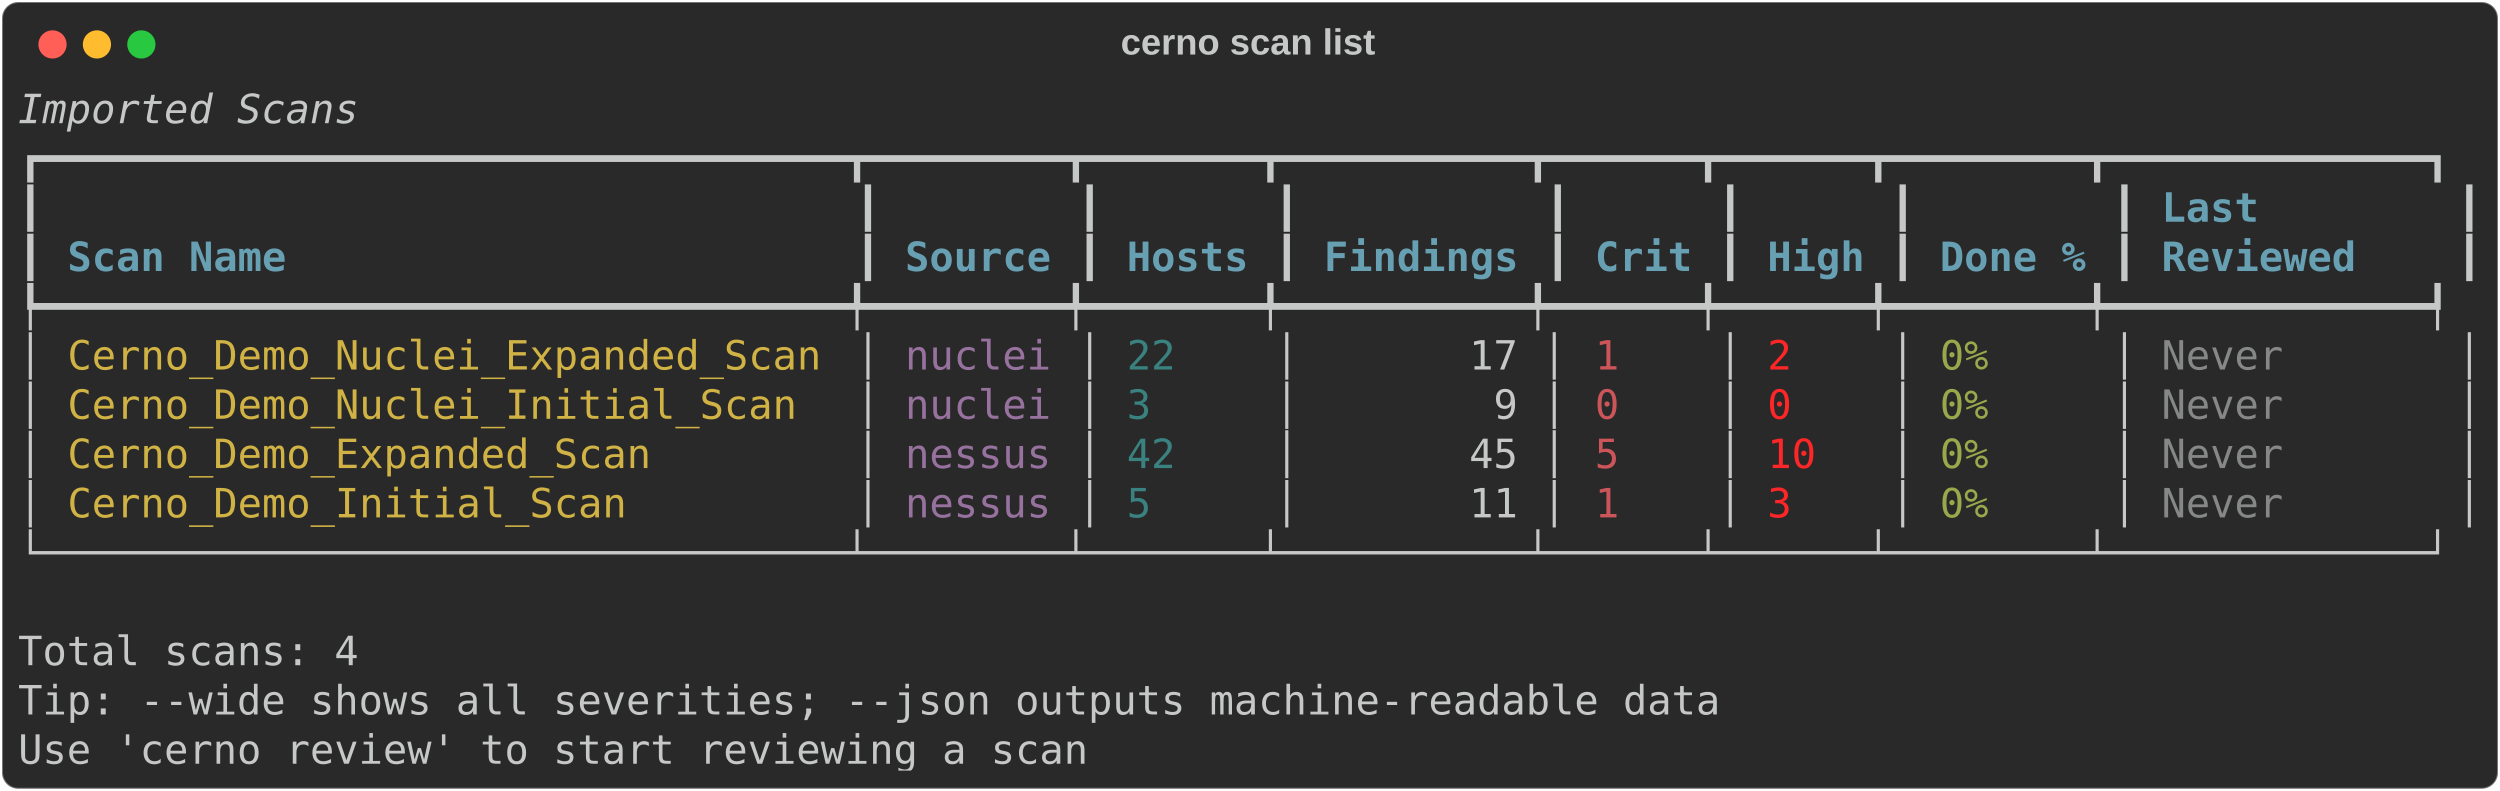
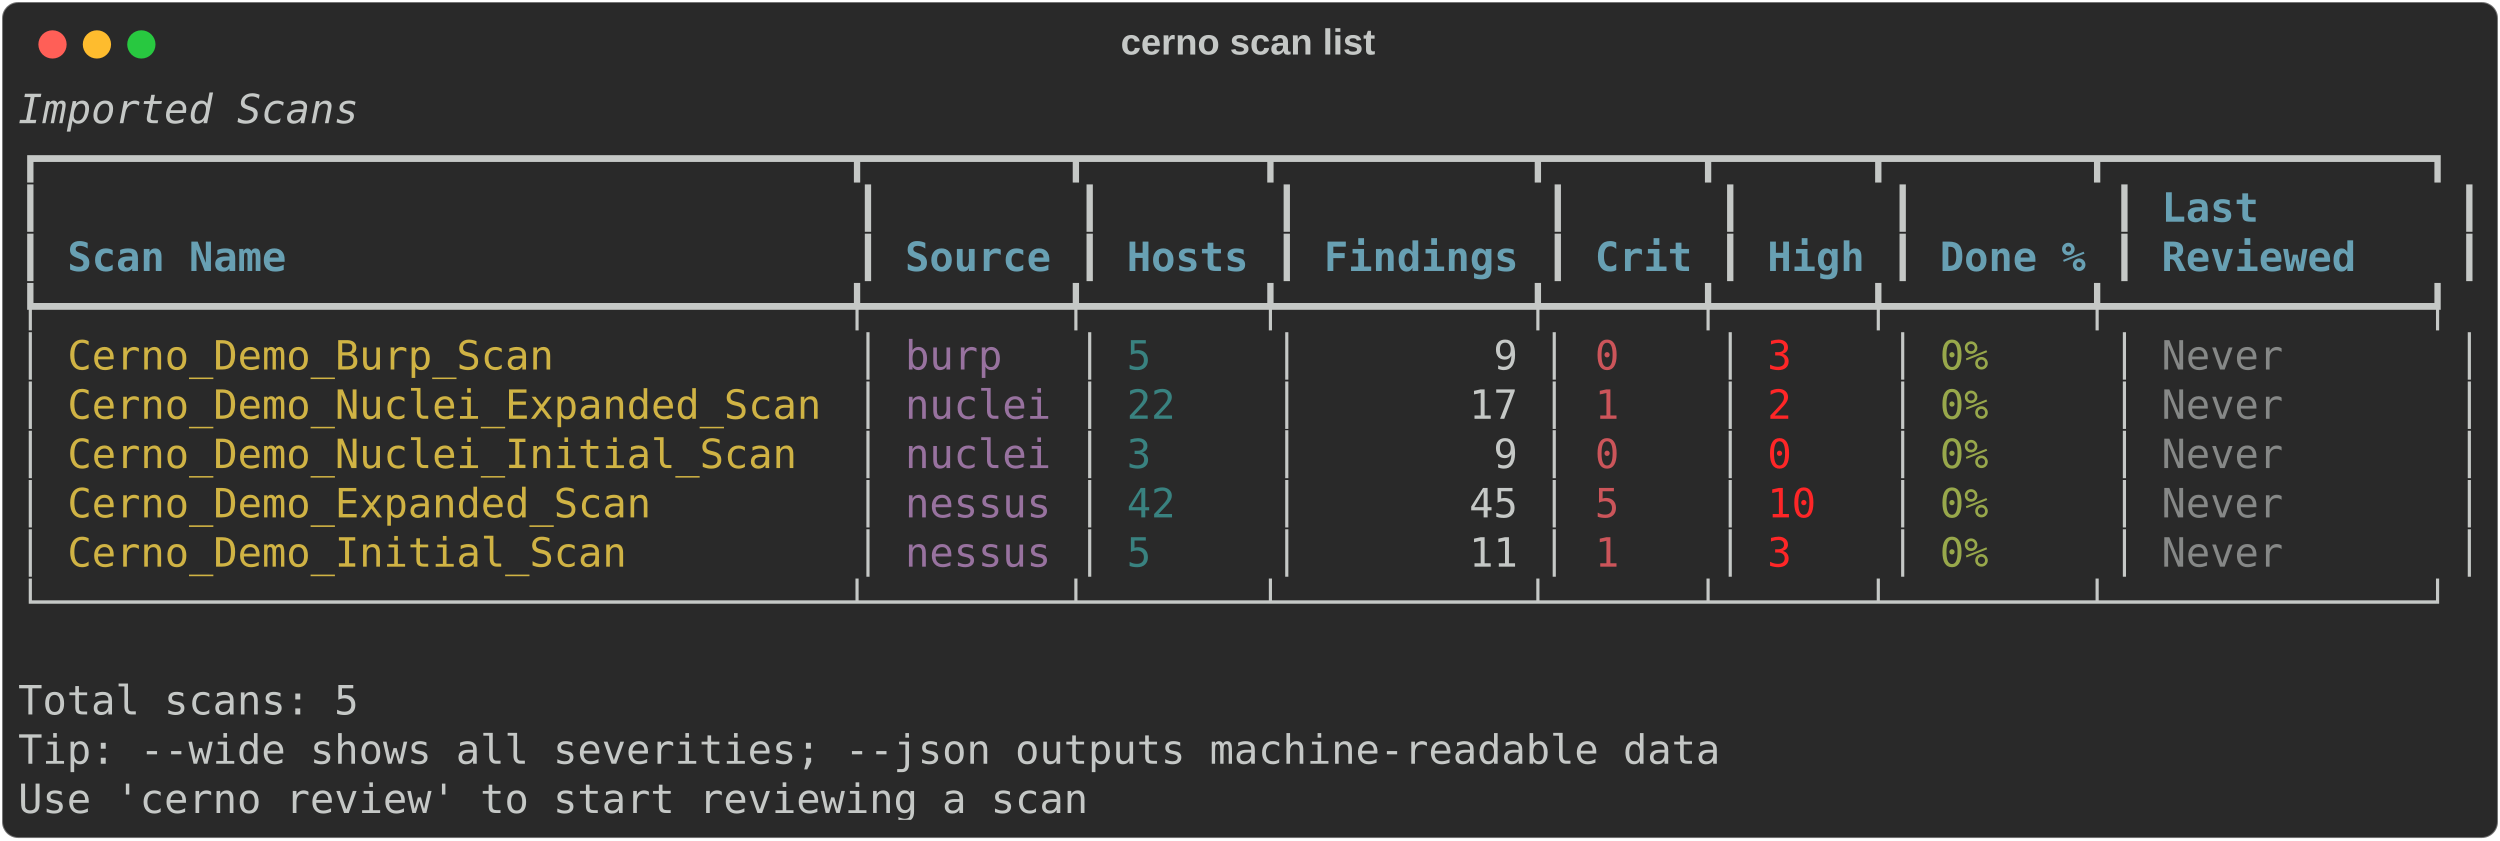
- <svg xmlns="http://www.w3.org/2000/svg" class="rich-terminal" viewBox="0 0 1238 391.6">
+ <svg xmlns="http://www.w3.org/2000/svg" class="rich-terminal" viewBox="0 0 1238 416.0">
  <style>

    @font-face {
        font-family: "Fira Code";
        src: local("FiraCode-Regular"),
                url("https://cdnjs.cloudflare.com/ajax/libs/firacode/6.2.0/woff2/FiraCode-Regular.woff2") format("woff2"),
                url("https://cdnjs.cloudflare.com/ajax/libs/firacode/6.2.0/woff/FiraCode-Regular.woff") format("woff");
        font-style: normal;
        font-weight: 400;
    }
    @font-face {
        font-family: "Fira Code";
        src: local("FiraCode-Bold"),
                url("https://cdnjs.cloudflare.com/ajax/libs/firacode/6.2.0/woff2/FiraCode-Bold.woff2") format("woff2"),
                url("https://cdnjs.cloudflare.com/ajax/libs/firacode/6.2.0/woff/FiraCode-Bold.woff") format("woff");
        font-style: bold;
        font-weight: 700;
    }

-     .terminal-1227473521-matrix {
+     .terminal-71884741-matrix {
        font-family: Fira Code, monospace;
        font-size: 20px;
        line-height: 24.4px;
        font-variant-east-asian: full-width;
    }

-     .terminal-1227473521-title {
+     .terminal-71884741-title {
        font-size: 18px;
        font-weight: bold;
        font-family: arial;
    }

-     .terminal-1227473521-r1 { fill: #c5c8c6;font-style: italic; }
- .terminal-1227473521-r2 { fill: #c5c8c6 }
- .terminal-1227473521-r3 { fill: #68a0b3;font-weight: bold }
- .terminal-1227473521-r4 { fill: #d0b344 }
- .terminal-1227473521-r5 { fill: #98729f }
- .terminal-1227473521-r6 { fill: #398280 }
- .terminal-1227473521-r7 { fill: #cc555a }
- .terminal-1227473521-r8 { fill: #ff2627 }
- .terminal-1227473521-r9 { fill: #98a84b }
- .terminal-1227473521-r10 { fill: #868887 }
+     .terminal-71884741-r1 { fill: #c5c8c6;font-style: italic; }
+ .terminal-71884741-r2 { fill: #c5c8c6 }
+ .terminal-71884741-r3 { fill: #68a0b3;font-weight: bold }
+ .terminal-71884741-r4 { fill: #d0b344 }
+ .terminal-71884741-r5 { fill: #98729f }
+ .terminal-71884741-r6 { fill: #398280 }
+ .terminal-71884741-r7 { fill: #cc555a }
+ .terminal-71884741-r8 { fill: #ff2627 }
+ .terminal-71884741-r9 { fill: #98a84b }
+ .terminal-71884741-r10 { fill: #868887 }
    </style>
  <defs>
-     <clipPath id="terminal-1227473521-clip-terminal">
-       <rect x="0" y="0" width="1219.0" height="340.6" />
-     </clipPath>
-     <clipPath id="terminal-1227473521-line-0">
+     <clipPath id="terminal-71884741-clip-terminal">
+       <rect x="0" y="0" width="1219.0" height="365.0" />
+     </clipPath>
+     <clipPath id="terminal-71884741-line-0">
      <rect x="0" y="1.5" width="1220" height="24.65" />
    </clipPath>
-     <clipPath id="terminal-1227473521-line-1">
+     <clipPath id="terminal-71884741-line-1">
      <rect x="0" y="25.9" width="1220" height="24.65" />
    </clipPath>
-     <clipPath id="terminal-1227473521-line-2">
+     <clipPath id="terminal-71884741-line-2">
      <rect x="0" y="50.3" width="1220" height="24.65" />
    </clipPath>
-     <clipPath id="terminal-1227473521-line-3">
+     <clipPath id="terminal-71884741-line-3">
      <rect x="0" y="74.7" width="1220" height="24.65" />
    </clipPath>
-     <clipPath id="terminal-1227473521-line-4">
+     <clipPath id="terminal-71884741-line-4">
      <rect x="0" y="99.1" width="1220" height="24.65" />
    </clipPath>
-     <clipPath id="terminal-1227473521-line-5">
+     <clipPath id="terminal-71884741-line-5">
      <rect x="0" y="123.5" width="1220" height="24.65" />
    </clipPath>
-     <clipPath id="terminal-1227473521-line-6">
+     <clipPath id="terminal-71884741-line-6">
      <rect x="0" y="147.9" width="1220" height="24.65" />
    </clipPath>
-     <clipPath id="terminal-1227473521-line-7">
+     <clipPath id="terminal-71884741-line-7">
      <rect x="0" y="172.3" width="1220" height="24.65" />
    </clipPath>
-     <clipPath id="terminal-1227473521-line-8">
+     <clipPath id="terminal-71884741-line-8">
      <rect x="0" y="196.7" width="1220" height="24.65" />
    </clipPath>
-     <clipPath id="terminal-1227473521-line-9">
+     <clipPath id="terminal-71884741-line-9">
      <rect x="0" y="221.1" width="1220" height="24.65" />
    </clipPath>
-     <clipPath id="terminal-1227473521-line-10">
+     <clipPath id="terminal-71884741-line-10">
      <rect x="0" y="245.5" width="1220" height="24.65" />
    </clipPath>
-     <clipPath id="terminal-1227473521-line-11">
+     <clipPath id="terminal-71884741-line-11">
      <rect x="0" y="269.9" width="1220" height="24.65" />
    </clipPath>
-     <clipPath id="terminal-1227473521-line-12">
+     <clipPath id="terminal-71884741-line-12">
      <rect x="0" y="294.3" width="1220" height="24.65" />
    </clipPath>
+     <clipPath id="terminal-71884741-line-13">
+       <rect x="0" y="318.7" width="1220" height="24.65" />
+     </clipPath>
  </defs>
-   <rect fill="#292929" stroke="rgba(255,255,255,0.35)" stroke-width="1" x="1" y="1" width="1236" height="389.6" rx="8" />
-   <text class="terminal-1227473521-title" fill="#c5c8c6" text-anchor="middle" x="618" y="27">cerno scan list</text>
+   <rect fill="#292929" stroke="rgba(255,255,255,0.35)" stroke-width="1" x="1" y="1" width="1236" height="414" rx="8" />
+   <text class="terminal-71884741-title" fill="#c5c8c6" text-anchor="middle" x="618" y="27">cerno scan list</text>
  <g transform="translate(26,22)">
    <circle cx="0" cy="0" r="7" fill="#ff5f57" />
    <circle cx="22" cy="0" r="7" fill="#febc2e" />
    <circle cx="44" cy="0" r="7" fill="#28c840" />
  </g>
-   <g transform="translate(9, 41)" clip-path="url(#terminal-1227473521-clip-terminal)">
-     <g class="terminal-1227473521-matrix">
-       <text class="terminal-1227473521-r1" x="0" y="20" textLength="1220" clip-path="url(#terminal-1227473521-line-0)">                                           Imported Scans                                           </text>
-       <text class="terminal-1227473521-r2" x="1220" y="20" textLength="12.2" clip-path="url(#terminal-1227473521-line-0)">
- </text>
-       <text class="terminal-1227473521-r2" x="0" y="44.4" textLength="1220" clip-path="url(#terminal-1227473521-line-1)">┏━━━━━━━━━━━━━━━━━━━━━━━━━━━━━━━━━┳━━━━━━━━┳━━━━━━━┳━━━━━━━━━━┳━━━━━━┳━━━━━━┳━━━━━━━━┳━━━━━━━━━━━━━┓</text>
-       <text class="terminal-1227473521-r2" x="1220" y="44.4" textLength="12.2" clip-path="url(#terminal-1227473521-line-1)">
- </text>
-       <text class="terminal-1227473521-r2" x="0" y="68.8" textLength="12.2" clip-path="url(#terminal-1227473521-line-2)">┃</text>
-       <text class="terminal-1227473521-r2" x="414.8" y="68.8" textLength="12.2" clip-path="url(#terminal-1227473521-line-2)">┃</text>
-       <text class="terminal-1227473521-r2" x="524.6" y="68.8" textLength="12.2" clip-path="url(#terminal-1227473521-line-2)">┃</text>
-       <text class="terminal-1227473521-r2" x="622.2" y="68.8" textLength="12.2" clip-path="url(#terminal-1227473521-line-2)">┃</text>
-       <text class="terminal-1227473521-r2" x="756.4" y="68.8" textLength="12.2" clip-path="url(#terminal-1227473521-line-2)">┃</text>
-       <text class="terminal-1227473521-r2" x="841.8" y="68.8" textLength="12.2" clip-path="url(#terminal-1227473521-line-2)">┃</text>
-       <text class="terminal-1227473521-r2" x="927.2" y="68.8" textLength="12.2" clip-path="url(#terminal-1227473521-line-2)">┃</text>
-       <text class="terminal-1227473521-r2" x="1037" y="68.8" textLength="12.2" clip-path="url(#terminal-1227473521-line-2)">┃</text>
-       <text class="terminal-1227473521-r3" x="1061.4" y="68.8" textLength="134.2" clip-path="url(#terminal-1227473521-line-2)">Last       </text>
-       <text class="terminal-1227473521-r2" x="1207.8" y="68.8" textLength="12.2" clip-path="url(#terminal-1227473521-line-2)">┃</text>
-       <text class="terminal-1227473521-r2" x="1220" y="68.8" textLength="12.2" clip-path="url(#terminal-1227473521-line-2)">
- </text>
-       <text class="terminal-1227473521-r2" x="0" y="93.2" textLength="12.2" clip-path="url(#terminal-1227473521-line-3)">┃</text>
-       <text class="terminal-1227473521-r3" x="24.4" y="93.2" textLength="378.2" clip-path="url(#terminal-1227473521-line-3)">Scan Name                      </text>
-       <text class="terminal-1227473521-r2" x="414.8" y="93.2" textLength="12.2" clip-path="url(#terminal-1227473521-line-3)">┃</text>
-       <text class="terminal-1227473521-r3" x="439.2" y="93.2" textLength="73.2" clip-path="url(#terminal-1227473521-line-3)">Source</text>
-       <text class="terminal-1227473521-r2" x="524.6" y="93.2" textLength="12.2" clip-path="url(#terminal-1227473521-line-3)">┃</text>
-       <text class="terminal-1227473521-r3" x="549" y="93.2" textLength="61" clip-path="url(#terminal-1227473521-line-3)">Hosts</text>
-       <text class="terminal-1227473521-r2" x="622.2" y="93.2" textLength="12.2" clip-path="url(#terminal-1227473521-line-3)">┃</text>
-       <text class="terminal-1227473521-r3" x="646.6" y="93.2" textLength="97.6" clip-path="url(#terminal-1227473521-line-3)">Findings</text>
-       <text class="terminal-1227473521-r2" x="756.4" y="93.2" textLength="12.2" clip-path="url(#terminal-1227473521-line-3)">┃</text>
-       <text class="terminal-1227473521-r3" x="780.8" y="93.2" textLength="48.8" clip-path="url(#terminal-1227473521-line-3)">Crit</text>
-       <text class="terminal-1227473521-r2" x="841.8" y="93.2" textLength="12.2" clip-path="url(#terminal-1227473521-line-3)">┃</text>
-       <text class="terminal-1227473521-r3" x="866.2" y="93.2" textLength="48.8" clip-path="url(#terminal-1227473521-line-3)">High</text>
-       <text class="terminal-1227473521-r2" x="927.2" y="93.2" textLength="12.2" clip-path="url(#terminal-1227473521-line-3)">┃</text>
-       <text class="terminal-1227473521-r3" x="951.6" y="93.2" textLength="73.2" clip-path="url(#terminal-1227473521-line-3)">Done %</text>
-       <text class="terminal-1227473521-r2" x="1037" y="93.2" textLength="12.2" clip-path="url(#terminal-1227473521-line-3)">┃</text>
-       <text class="terminal-1227473521-r3" x="1061.4" y="93.2" textLength="134.2" clip-path="url(#terminal-1227473521-line-3)">Reviewed   </text>
-       <text class="terminal-1227473521-r2" x="1207.8" y="93.2" textLength="12.2" clip-path="url(#terminal-1227473521-line-3)">┃</text>
-       <text class="terminal-1227473521-r2" x="1220" y="93.2" textLength="12.2" clip-path="url(#terminal-1227473521-line-3)">
- </text>
-       <text class="terminal-1227473521-r2" x="0" y="117.6" textLength="1220" clip-path="url(#terminal-1227473521-line-4)">┡━━━━━━━━━━━━━━━━━━━━━━━━━━━━━━━━━╇━━━━━━━━╇━━━━━━━╇━━━━━━━━━━╇━━━━━━╇━━━━━━╇━━━━━━━━╇━━━━━━━━━━━━━┩</text>
-       <text class="terminal-1227473521-r2" x="1220" y="117.6" textLength="12.2" clip-path="url(#terminal-1227473521-line-4)">
- </text>
-       <text class="terminal-1227473521-r2" x="0" y="142" textLength="12.2" clip-path="url(#terminal-1227473521-line-5)">│</text>
-       <text class="terminal-1227473521-r4" x="24.4" y="142" textLength="378.2" clip-path="url(#terminal-1227473521-line-5)">Cerno_Demo_Nuclei_Expanded_Scan</text>
-       <text class="terminal-1227473521-r2" x="414.8" y="142" textLength="12.2" clip-path="url(#terminal-1227473521-line-5)">│</text>
-       <text class="terminal-1227473521-r5" x="439.2" y="142" textLength="73.2" clip-path="url(#terminal-1227473521-line-5)">nuclei</text>
-       <text class="terminal-1227473521-r2" x="524.6" y="142" textLength="12.2" clip-path="url(#terminal-1227473521-line-5)">│</text>
-       <text class="terminal-1227473521-r6" x="549" y="142" textLength="61" clip-path="url(#terminal-1227473521-line-5)">   22</text>
-       <text class="terminal-1227473521-r2" x="622.2" y="142" textLength="146.4" clip-path="url(#terminal-1227473521-line-5)">│       17 │</text>
-       <text class="terminal-1227473521-r7" x="780.8" y="142" textLength="48.8" clip-path="url(#terminal-1227473521-line-5)">   1</text>
-       <text class="terminal-1227473521-r2" x="841.8" y="142" textLength="12.2" clip-path="url(#terminal-1227473521-line-5)">│</text>
-       <text class="terminal-1227473521-r8" x="866.2" y="142" textLength="48.8" clip-path="url(#terminal-1227473521-line-5)">   2</text>
-       <text class="terminal-1227473521-r2" x="927.2" y="142" textLength="12.2" clip-path="url(#terminal-1227473521-line-5)">│</text>
-       <text class="terminal-1227473521-r9" x="951.6" y="142" textLength="73.2" clip-path="url(#terminal-1227473521-line-5)">    0%</text>
-       <text class="terminal-1227473521-r2" x="1037" y="142" textLength="12.2" clip-path="url(#terminal-1227473521-line-5)">│</text>
-       <text class="terminal-1227473521-r10" x="1061.4" y="142" textLength="134.2" clip-path="url(#terminal-1227473521-line-5)">Never      </text>
-       <text class="terminal-1227473521-r2" x="1207.8" y="142" textLength="12.2" clip-path="url(#terminal-1227473521-line-5)">│</text>
-       <text class="terminal-1227473521-r2" x="1220" y="142" textLength="12.2" clip-path="url(#terminal-1227473521-line-5)">
- </text>
-       <text class="terminal-1227473521-r2" x="0" y="166.4" textLength="12.2" clip-path="url(#terminal-1227473521-line-6)">│</text>
-       <text class="terminal-1227473521-r4" x="24.4" y="166.4" textLength="378.2" clip-path="url(#terminal-1227473521-line-6)">Cerno_Demo_Nuclei_Initial_Scan </text>
-       <text class="terminal-1227473521-r2" x="414.8" y="166.4" textLength="12.2" clip-path="url(#terminal-1227473521-line-6)">│</text>
-       <text class="terminal-1227473521-r5" x="439.2" y="166.4" textLength="73.2" clip-path="url(#terminal-1227473521-line-6)">nuclei</text>
-       <text class="terminal-1227473521-r2" x="524.6" y="166.4" textLength="12.2" clip-path="url(#terminal-1227473521-line-6)">│</text>
-       <text class="terminal-1227473521-r6" x="549" y="166.4" textLength="61" clip-path="url(#terminal-1227473521-line-6)">    3</text>
-       <text class="terminal-1227473521-r2" x="622.2" y="166.4" textLength="146.4" clip-path="url(#terminal-1227473521-line-6)">│        9 │</text>
-       <text class="terminal-1227473521-r7" x="780.8" y="166.4" textLength="48.8" clip-path="url(#terminal-1227473521-line-6)">   0</text>
-       <text class="terminal-1227473521-r2" x="841.8" y="166.4" textLength="12.2" clip-path="url(#terminal-1227473521-line-6)">│</text>
-       <text class="terminal-1227473521-r8" x="866.2" y="166.4" textLength="48.8" clip-path="url(#terminal-1227473521-line-6)">   0</text>
-       <text class="terminal-1227473521-r2" x="927.2" y="166.4" textLength="12.2" clip-path="url(#terminal-1227473521-line-6)">│</text>
-       <text class="terminal-1227473521-r9" x="951.6" y="166.4" textLength="73.2" clip-path="url(#terminal-1227473521-line-6)">    0%</text>
-       <text class="terminal-1227473521-r2" x="1037" y="166.4" textLength="12.2" clip-path="url(#terminal-1227473521-line-6)">│</text>
-       <text class="terminal-1227473521-r10" x="1061.4" y="166.4" textLength="134.2" clip-path="url(#terminal-1227473521-line-6)">Never      </text>
-       <text class="terminal-1227473521-r2" x="1207.8" y="166.4" textLength="12.2" clip-path="url(#terminal-1227473521-line-6)">│</text>
-       <text class="terminal-1227473521-r2" x="1220" y="166.4" textLength="12.2" clip-path="url(#terminal-1227473521-line-6)">
- </text>
-       <text class="terminal-1227473521-r2" x="0" y="190.8" textLength="12.2" clip-path="url(#terminal-1227473521-line-7)">│</text>
-       <text class="terminal-1227473521-r4" x="24.4" y="190.8" textLength="378.2" clip-path="url(#terminal-1227473521-line-7)">Cerno_Demo_Expanded_Scan       </text>
-       <text class="terminal-1227473521-r2" x="414.8" y="190.8" textLength="12.2" clip-path="url(#terminal-1227473521-line-7)">│</text>
-       <text class="terminal-1227473521-r5" x="439.2" y="190.8" textLength="73.2" clip-path="url(#terminal-1227473521-line-7)">nessus</text>
-       <text class="terminal-1227473521-r2" x="524.6" y="190.8" textLength="12.2" clip-path="url(#terminal-1227473521-line-7)">│</text>
-       <text class="terminal-1227473521-r6" x="549" y="190.8" textLength="61" clip-path="url(#terminal-1227473521-line-7)">   42</text>
-       <text class="terminal-1227473521-r2" x="622.2" y="190.8" textLength="146.4" clip-path="url(#terminal-1227473521-line-7)">│       45 │</text>
-       <text class="terminal-1227473521-r7" x="780.8" y="190.8" textLength="48.8" clip-path="url(#terminal-1227473521-line-7)">   5</text>
-       <text class="terminal-1227473521-r2" x="841.8" y="190.8" textLength="12.2" clip-path="url(#terminal-1227473521-line-7)">│</text>
-       <text class="terminal-1227473521-r8" x="866.2" y="190.8" textLength="48.8" clip-path="url(#terminal-1227473521-line-7)">  10</text>
-       <text class="terminal-1227473521-r2" x="927.2" y="190.8" textLength="12.2" clip-path="url(#terminal-1227473521-line-7)">│</text>
-       <text class="terminal-1227473521-r9" x="951.6" y="190.8" textLength="73.2" clip-path="url(#terminal-1227473521-line-7)">    0%</text>
-       <text class="terminal-1227473521-r2" x="1037" y="190.8" textLength="12.2" clip-path="url(#terminal-1227473521-line-7)">│</text>
-       <text class="terminal-1227473521-r10" x="1061.4" y="190.8" textLength="134.2" clip-path="url(#terminal-1227473521-line-7)">Never      </text>
-       <text class="terminal-1227473521-r2" x="1207.8" y="190.8" textLength="12.2" clip-path="url(#terminal-1227473521-line-7)">│</text>
-       <text class="terminal-1227473521-r2" x="1220" y="190.8" textLength="12.2" clip-path="url(#terminal-1227473521-line-7)">
- </text>
-       <text class="terminal-1227473521-r2" x="0" y="215.2" textLength="12.2" clip-path="url(#terminal-1227473521-line-8)">│</text>
-       <text class="terminal-1227473521-r4" x="24.4" y="215.2" textLength="378.2" clip-path="url(#terminal-1227473521-line-8)">Cerno_Demo_Initial_Scan        </text>
-       <text class="terminal-1227473521-r2" x="414.8" y="215.2" textLength="12.2" clip-path="url(#terminal-1227473521-line-8)">│</text>
-       <text class="terminal-1227473521-r5" x="439.2" y="215.2" textLength="73.2" clip-path="url(#terminal-1227473521-line-8)">nessus</text>
-       <text class="terminal-1227473521-r2" x="524.6" y="215.2" textLength="12.2" clip-path="url(#terminal-1227473521-line-8)">│</text>
-       <text class="terminal-1227473521-r6" x="549" y="215.2" textLength="61" clip-path="url(#terminal-1227473521-line-8)">    5</text>
-       <text class="terminal-1227473521-r2" x="622.2" y="215.2" textLength="146.4" clip-path="url(#terminal-1227473521-line-8)">│       11 │</text>
-       <text class="terminal-1227473521-r7" x="780.8" y="215.2" textLength="48.8" clip-path="url(#terminal-1227473521-line-8)">   1</text>
-       <text class="terminal-1227473521-r2" x="841.8" y="215.2" textLength="12.2" clip-path="url(#terminal-1227473521-line-8)">│</text>
-       <text class="terminal-1227473521-r8" x="866.2" y="215.2" textLength="48.8" clip-path="url(#terminal-1227473521-line-8)">   3</text>
-       <text class="terminal-1227473521-r2" x="927.2" y="215.2" textLength="12.2" clip-path="url(#terminal-1227473521-line-8)">│</text>
-       <text class="terminal-1227473521-r9" x="951.6" y="215.2" textLength="73.2" clip-path="url(#terminal-1227473521-line-8)">    0%</text>
-       <text class="terminal-1227473521-r2" x="1037" y="215.2" textLength="12.2" clip-path="url(#terminal-1227473521-line-8)">│</text>
-       <text class="terminal-1227473521-r10" x="1061.4" y="215.2" textLength="134.2" clip-path="url(#terminal-1227473521-line-8)">Never      </text>
-       <text class="terminal-1227473521-r2" x="1207.8" y="215.2" textLength="12.2" clip-path="url(#terminal-1227473521-line-8)">│</text>
-       <text class="terminal-1227473521-r2" x="1220" y="215.2" textLength="12.2" clip-path="url(#terminal-1227473521-line-8)">
- </text>
-       <text class="terminal-1227473521-r2" x="0" y="239.6" textLength="1220" clip-path="url(#terminal-1227473521-line-9)">└─────────────────────────────────┴────────┴───────┴──────────┴──────┴──────┴────────┴─────────────┘</text>
-       <text class="terminal-1227473521-r2" x="1220" y="239.6" textLength="12.2" clip-path="url(#terminal-1227473521-line-9)">
- </text>
-       <text class="terminal-1227473521-r2" x="1220" y="264" textLength="12.2" clip-path="url(#terminal-1227473521-line-10)">
- </text>
-       <text class="terminal-1227473521-r2" x="0" y="288.4" textLength="170.8" clip-path="url(#terminal-1227473521-line-11)">Total scans: 4</text>
-       <text class="terminal-1227473521-r2" x="1220" y="288.4" textLength="12.2" clip-path="url(#terminal-1227473521-line-11)">
- </text>
-       <text class="terminal-1227473521-r2" x="0" y="312.8" textLength="854" clip-path="url(#terminal-1227473521-line-12)">Tip: --wide shows all severities; --json outputs machine-readable data</text>
-       <text class="terminal-1227473521-r2" x="1220" y="312.8" textLength="12.2" clip-path="url(#terminal-1227473521-line-12)">
- </text>
-       <text class="terminal-1227473521-r2" x="0" y="337.2" textLength="536.8" clip-path="url(#terminal-1227473521-line-13)">Use 'cerno review' to start reviewing a scan</text>
-       <text class="terminal-1227473521-r2" x="1220" y="337.2" textLength="12.2" clip-path="url(#terminal-1227473521-line-13)">
+   <g transform="translate(9, 41)" clip-path="url(#terminal-71884741-clip-terminal)">
+     <g class="terminal-71884741-matrix">
+       <text class="terminal-71884741-r1" x="0" y="20" textLength="1220" clip-path="url(#terminal-71884741-line-0)">                                           Imported Scans                                           </text>
+       <text class="terminal-71884741-r2" x="1220" y="20" textLength="12.2" clip-path="url(#terminal-71884741-line-0)">
+ </text>
+       <text class="terminal-71884741-r2" x="0" y="44.4" textLength="1220" clip-path="url(#terminal-71884741-line-1)">┏━━━━━━━━━━━━━━━━━━━━━━━━━━━━━━━━━┳━━━━━━━━┳━━━━━━━┳━━━━━━━━━━┳━━━━━━┳━━━━━━┳━━━━━━━━┳━━━━━━━━━━━━━┓</text>
+       <text class="terminal-71884741-r2" x="1220" y="44.4" textLength="12.2" clip-path="url(#terminal-71884741-line-1)">
+ </text>
+       <text class="terminal-71884741-r2" x="0" y="68.8" textLength="12.2" clip-path="url(#terminal-71884741-line-2)">┃</text>
+       <text class="terminal-71884741-r2" x="414.8" y="68.8" textLength="12.2" clip-path="url(#terminal-71884741-line-2)">┃</text>
+       <text class="terminal-71884741-r2" x="524.6" y="68.8" textLength="12.2" clip-path="url(#terminal-71884741-line-2)">┃</text>
+       <text class="terminal-71884741-r2" x="622.2" y="68.8" textLength="12.2" clip-path="url(#terminal-71884741-line-2)">┃</text>
+       <text class="terminal-71884741-r2" x="756.4" y="68.8" textLength="12.2" clip-path="url(#terminal-71884741-line-2)">┃</text>
+       <text class="terminal-71884741-r2" x="841.8" y="68.8" textLength="12.2" clip-path="url(#terminal-71884741-line-2)">┃</text>
+       <text class="terminal-71884741-r2" x="927.2" y="68.8" textLength="12.2" clip-path="url(#terminal-71884741-line-2)">┃</text>
+       <text class="terminal-71884741-r2" x="1037" y="68.8" textLength="12.2" clip-path="url(#terminal-71884741-line-2)">┃</text>
+       <text class="terminal-71884741-r3" x="1061.4" y="68.8" textLength="134.2" clip-path="url(#terminal-71884741-line-2)">Last       </text>
+       <text class="terminal-71884741-r2" x="1207.8" y="68.8" textLength="12.2" clip-path="url(#terminal-71884741-line-2)">┃</text>
+       <text class="terminal-71884741-r2" x="1220" y="68.8" textLength="12.2" clip-path="url(#terminal-71884741-line-2)">
+ </text>
+       <text class="terminal-71884741-r2" x="0" y="93.2" textLength="12.2" clip-path="url(#terminal-71884741-line-3)">┃</text>
+       <text class="terminal-71884741-r3" x="24.4" y="93.2" textLength="378.2" clip-path="url(#terminal-71884741-line-3)">Scan Name                      </text>
+       <text class="terminal-71884741-r2" x="414.8" y="93.2" textLength="12.2" clip-path="url(#terminal-71884741-line-3)">┃</text>
+       <text class="terminal-71884741-r3" x="439.2" y="93.2" textLength="73.2" clip-path="url(#terminal-71884741-line-3)">Source</text>
+       <text class="terminal-71884741-r2" x="524.6" y="93.2" textLength="12.2" clip-path="url(#terminal-71884741-line-3)">┃</text>
+       <text class="terminal-71884741-r3" x="549" y="93.2" textLength="61" clip-path="url(#terminal-71884741-line-3)">Hosts</text>
+       <text class="terminal-71884741-r2" x="622.2" y="93.2" textLength="12.2" clip-path="url(#terminal-71884741-line-3)">┃</text>
+       <text class="terminal-71884741-r3" x="646.6" y="93.2" textLength="97.6" clip-path="url(#terminal-71884741-line-3)">Findings</text>
+       <text class="terminal-71884741-r2" x="756.4" y="93.2" textLength="12.2" clip-path="url(#terminal-71884741-line-3)">┃</text>
+       <text class="terminal-71884741-r3" x="780.8" y="93.2" textLength="48.8" clip-path="url(#terminal-71884741-line-3)">Crit</text>
+       <text class="terminal-71884741-r2" x="841.8" y="93.2" textLength="12.2" clip-path="url(#terminal-71884741-line-3)">┃</text>
+       <text class="terminal-71884741-r3" x="866.2" y="93.2" textLength="48.8" clip-path="url(#terminal-71884741-line-3)">High</text>
+       <text class="terminal-71884741-r2" x="927.2" y="93.2" textLength="12.2" clip-path="url(#terminal-71884741-line-3)">┃</text>
+       <text class="terminal-71884741-r3" x="951.6" y="93.2" textLength="73.2" clip-path="url(#terminal-71884741-line-3)">Done %</text>
+       <text class="terminal-71884741-r2" x="1037" y="93.2" textLength="12.2" clip-path="url(#terminal-71884741-line-3)">┃</text>
+       <text class="terminal-71884741-r3" x="1061.4" y="93.2" textLength="134.2" clip-path="url(#terminal-71884741-line-3)">Reviewed   </text>
+       <text class="terminal-71884741-r2" x="1207.8" y="93.2" textLength="12.2" clip-path="url(#terminal-71884741-line-3)">┃</text>
+       <text class="terminal-71884741-r2" x="1220" y="93.2" textLength="12.2" clip-path="url(#terminal-71884741-line-3)">
+ </text>
+       <text class="terminal-71884741-r2" x="0" y="117.6" textLength="1220" clip-path="url(#terminal-71884741-line-4)">┡━━━━━━━━━━━━━━━━━━━━━━━━━━━━━━━━━╇━━━━━━━━╇━━━━━━━╇━━━━━━━━━━╇━━━━━━╇━━━━━━╇━━━━━━━━╇━━━━━━━━━━━━━┩</text>
+       <text class="terminal-71884741-r2" x="1220" y="117.6" textLength="12.2" clip-path="url(#terminal-71884741-line-4)">
+ </text>
+       <text class="terminal-71884741-r2" x="0" y="142" textLength="12.2" clip-path="url(#terminal-71884741-line-5)">│</text>
+       <text class="terminal-71884741-r4" x="24.4" y="142" textLength="378.2" clip-path="url(#terminal-71884741-line-5)">Cerno_Demo_Burp_Scan           </text>
+       <text class="terminal-71884741-r2" x="414.8" y="142" textLength="12.2" clip-path="url(#terminal-71884741-line-5)">│</text>
+       <text class="terminal-71884741-r5" x="439.2" y="142" textLength="73.2" clip-path="url(#terminal-71884741-line-5)">burp  </text>
+       <text class="terminal-71884741-r2" x="524.6" y="142" textLength="12.2" clip-path="url(#terminal-71884741-line-5)">│</text>
+       <text class="terminal-71884741-r6" x="549" y="142" textLength="61" clip-path="url(#terminal-71884741-line-5)">    5</text>
+       <text class="terminal-71884741-r2" x="622.2" y="142" textLength="146.4" clip-path="url(#terminal-71884741-line-5)">│        9 │</text>
+       <text class="terminal-71884741-r7" x="780.8" y="142" textLength="48.8" clip-path="url(#terminal-71884741-line-5)">   0</text>
+       <text class="terminal-71884741-r2" x="841.8" y="142" textLength="12.2" clip-path="url(#terminal-71884741-line-5)">│</text>
+       <text class="terminal-71884741-r8" x="866.2" y="142" textLength="48.8" clip-path="url(#terminal-71884741-line-5)">   3</text>
+       <text class="terminal-71884741-r2" x="927.2" y="142" textLength="12.2" clip-path="url(#terminal-71884741-line-5)">│</text>
+       <text class="terminal-71884741-r9" x="951.6" y="142" textLength="73.2" clip-path="url(#terminal-71884741-line-5)">    0%</text>
+       <text class="terminal-71884741-r2" x="1037" y="142" textLength="12.2" clip-path="url(#terminal-71884741-line-5)">│</text>
+       <text class="terminal-71884741-r10" x="1061.4" y="142" textLength="134.2" clip-path="url(#terminal-71884741-line-5)">Never      </text>
+       <text class="terminal-71884741-r2" x="1207.8" y="142" textLength="12.2" clip-path="url(#terminal-71884741-line-5)">│</text>
+       <text class="terminal-71884741-r2" x="1220" y="142" textLength="12.2" clip-path="url(#terminal-71884741-line-5)">
+ </text>
+       <text class="terminal-71884741-r2" x="0" y="166.4" textLength="12.2" clip-path="url(#terminal-71884741-line-6)">│</text>
+       <text class="terminal-71884741-r4" x="24.4" y="166.4" textLength="378.2" clip-path="url(#terminal-71884741-line-6)">Cerno_Demo_Nuclei_Expanded_Scan</text>
+       <text class="terminal-71884741-r2" x="414.8" y="166.4" textLength="12.2" clip-path="url(#terminal-71884741-line-6)">│</text>
+       <text class="terminal-71884741-r5" x="439.2" y="166.4" textLength="73.2" clip-path="url(#terminal-71884741-line-6)">nuclei</text>
+       <text class="terminal-71884741-r2" x="524.6" y="166.4" textLength="12.2" clip-path="url(#terminal-71884741-line-6)">│</text>
+       <text class="terminal-71884741-r6" x="549" y="166.4" textLength="61" clip-path="url(#terminal-71884741-line-6)">   22</text>
+       <text class="terminal-71884741-r2" x="622.2" y="166.4" textLength="146.4" clip-path="url(#terminal-71884741-line-6)">│       17 │</text>
+       <text class="terminal-71884741-r7" x="780.8" y="166.4" textLength="48.8" clip-path="url(#terminal-71884741-line-6)">   1</text>
+       <text class="terminal-71884741-r2" x="841.8" y="166.4" textLength="12.2" clip-path="url(#terminal-71884741-line-6)">│</text>
+       <text class="terminal-71884741-r8" x="866.2" y="166.4" textLength="48.8" clip-path="url(#terminal-71884741-line-6)">   2</text>
+       <text class="terminal-71884741-r2" x="927.2" y="166.4" textLength="12.2" clip-path="url(#terminal-71884741-line-6)">│</text>
+       <text class="terminal-71884741-r9" x="951.6" y="166.4" textLength="73.2" clip-path="url(#terminal-71884741-line-6)">    0%</text>
+       <text class="terminal-71884741-r2" x="1037" y="166.4" textLength="12.2" clip-path="url(#terminal-71884741-line-6)">│</text>
+       <text class="terminal-71884741-r10" x="1061.4" y="166.4" textLength="134.2" clip-path="url(#terminal-71884741-line-6)">Never      </text>
+       <text class="terminal-71884741-r2" x="1207.8" y="166.4" textLength="12.2" clip-path="url(#terminal-71884741-line-6)">│</text>
+       <text class="terminal-71884741-r2" x="1220" y="166.4" textLength="12.2" clip-path="url(#terminal-71884741-line-6)">
+ </text>
+       <text class="terminal-71884741-r2" x="0" y="190.8" textLength="12.2" clip-path="url(#terminal-71884741-line-7)">│</text>
+       <text class="terminal-71884741-r4" x="24.4" y="190.8" textLength="378.2" clip-path="url(#terminal-71884741-line-7)">Cerno_Demo_Nuclei_Initial_Scan </text>
+       <text class="terminal-71884741-r2" x="414.8" y="190.8" textLength="12.2" clip-path="url(#terminal-71884741-line-7)">│</text>
+       <text class="terminal-71884741-r5" x="439.2" y="190.8" textLength="73.2" clip-path="url(#terminal-71884741-line-7)">nuclei</text>
+       <text class="terminal-71884741-r2" x="524.6" y="190.8" textLength="12.2" clip-path="url(#terminal-71884741-line-7)">│</text>
+       <text class="terminal-71884741-r6" x="549" y="190.8" textLength="61" clip-path="url(#terminal-71884741-line-7)">    3</text>
+       <text class="terminal-71884741-r2" x="622.2" y="190.8" textLength="146.4" clip-path="url(#terminal-71884741-line-7)">│        9 │</text>
+       <text class="terminal-71884741-r7" x="780.8" y="190.8" textLength="48.8" clip-path="url(#terminal-71884741-line-7)">   0</text>
+       <text class="terminal-71884741-r2" x="841.8" y="190.8" textLength="12.2" clip-path="url(#terminal-71884741-line-7)">│</text>
+       <text class="terminal-71884741-r8" x="866.2" y="190.8" textLength="48.8" clip-path="url(#terminal-71884741-line-7)">   0</text>
+       <text class="terminal-71884741-r2" x="927.2" y="190.8" textLength="12.2" clip-path="url(#terminal-71884741-line-7)">│</text>
+       <text class="terminal-71884741-r9" x="951.6" y="190.8" textLength="73.2" clip-path="url(#terminal-71884741-line-7)">    0%</text>
+       <text class="terminal-71884741-r2" x="1037" y="190.8" textLength="12.2" clip-path="url(#terminal-71884741-line-7)">│</text>
+       <text class="terminal-71884741-r10" x="1061.4" y="190.8" textLength="134.2" clip-path="url(#terminal-71884741-line-7)">Never      </text>
+       <text class="terminal-71884741-r2" x="1207.8" y="190.8" textLength="12.2" clip-path="url(#terminal-71884741-line-7)">│</text>
+       <text class="terminal-71884741-r2" x="1220" y="190.8" textLength="12.2" clip-path="url(#terminal-71884741-line-7)">
+ </text>
+       <text class="terminal-71884741-r2" x="0" y="215.2" textLength="12.2" clip-path="url(#terminal-71884741-line-8)">│</text>
+       <text class="terminal-71884741-r4" x="24.4" y="215.2" textLength="378.2" clip-path="url(#terminal-71884741-line-8)">Cerno_Demo_Expanded_Scan       </text>
+       <text class="terminal-71884741-r2" x="414.8" y="215.2" textLength="12.2" clip-path="url(#terminal-71884741-line-8)">│</text>
+       <text class="terminal-71884741-r5" x="439.2" y="215.2" textLength="73.2" clip-path="url(#terminal-71884741-line-8)">nessus</text>
+       <text class="terminal-71884741-r2" x="524.6" y="215.2" textLength="12.2" clip-path="url(#terminal-71884741-line-8)">│</text>
+       <text class="terminal-71884741-r6" x="549" y="215.2" textLength="61" clip-path="url(#terminal-71884741-line-8)">   42</text>
+       <text class="terminal-71884741-r2" x="622.2" y="215.2" textLength="146.4" clip-path="url(#terminal-71884741-line-8)">│       45 │</text>
+       <text class="terminal-71884741-r7" x="780.8" y="215.2" textLength="48.8" clip-path="url(#terminal-71884741-line-8)">   5</text>
+       <text class="terminal-71884741-r2" x="841.8" y="215.2" textLength="12.2" clip-path="url(#terminal-71884741-line-8)">│</text>
+       <text class="terminal-71884741-r8" x="866.2" y="215.2" textLength="48.8" clip-path="url(#terminal-71884741-line-8)">  10</text>
+       <text class="terminal-71884741-r2" x="927.2" y="215.2" textLength="12.2" clip-path="url(#terminal-71884741-line-8)">│</text>
+       <text class="terminal-71884741-r9" x="951.6" y="215.2" textLength="73.2" clip-path="url(#terminal-71884741-line-8)">    0%</text>
+       <text class="terminal-71884741-r2" x="1037" y="215.2" textLength="12.2" clip-path="url(#terminal-71884741-line-8)">│</text>
+       <text class="terminal-71884741-r10" x="1061.4" y="215.2" textLength="134.2" clip-path="url(#terminal-71884741-line-8)">Never      </text>
+       <text class="terminal-71884741-r2" x="1207.8" y="215.2" textLength="12.2" clip-path="url(#terminal-71884741-line-8)">│</text>
+       <text class="terminal-71884741-r2" x="1220" y="215.2" textLength="12.2" clip-path="url(#terminal-71884741-line-8)">
+ </text>
+       <text class="terminal-71884741-r2" x="0" y="239.6" textLength="12.2" clip-path="url(#terminal-71884741-line-9)">│</text>
+       <text class="terminal-71884741-r4" x="24.4" y="239.6" textLength="378.2" clip-path="url(#terminal-71884741-line-9)">Cerno_Demo_Initial_Scan        </text>
+       <text class="terminal-71884741-r2" x="414.8" y="239.6" textLength="12.2" clip-path="url(#terminal-71884741-line-9)">│</text>
+       <text class="terminal-71884741-r5" x="439.2" y="239.6" textLength="73.2" clip-path="url(#terminal-71884741-line-9)">nessus</text>
+       <text class="terminal-71884741-r2" x="524.6" y="239.6" textLength="12.2" clip-path="url(#terminal-71884741-line-9)">│</text>
+       <text class="terminal-71884741-r6" x="549" y="239.6" textLength="61" clip-path="url(#terminal-71884741-line-9)">    5</text>
+       <text class="terminal-71884741-r2" x="622.2" y="239.6" textLength="146.4" clip-path="url(#terminal-71884741-line-9)">│       11 │</text>
+       <text class="terminal-71884741-r7" x="780.8" y="239.6" textLength="48.8" clip-path="url(#terminal-71884741-line-9)">   1</text>
+       <text class="terminal-71884741-r2" x="841.8" y="239.6" textLength="12.2" clip-path="url(#terminal-71884741-line-9)">│</text>
+       <text class="terminal-71884741-r8" x="866.2" y="239.6" textLength="48.8" clip-path="url(#terminal-71884741-line-9)">   3</text>
+       <text class="terminal-71884741-r2" x="927.2" y="239.6" textLength="12.2" clip-path="url(#terminal-71884741-line-9)">│</text>
+       <text class="terminal-71884741-r9" x="951.6" y="239.6" textLength="73.2" clip-path="url(#terminal-71884741-line-9)">    0%</text>
+       <text class="terminal-71884741-r2" x="1037" y="239.6" textLength="12.2" clip-path="url(#terminal-71884741-line-9)">│</text>
+       <text class="terminal-71884741-r10" x="1061.4" y="239.6" textLength="134.2" clip-path="url(#terminal-71884741-line-9)">Never      </text>
+       <text class="terminal-71884741-r2" x="1207.8" y="239.6" textLength="12.2" clip-path="url(#terminal-71884741-line-9)">│</text>
+       <text class="terminal-71884741-r2" x="1220" y="239.6" textLength="12.2" clip-path="url(#terminal-71884741-line-9)">
+ </text>
+       <text class="terminal-71884741-r2" x="0" y="264" textLength="1220" clip-path="url(#terminal-71884741-line-10)">└─────────────────────────────────┴────────┴───────┴──────────┴──────┴──────┴────────┴─────────────┘</text>
+       <text class="terminal-71884741-r2" x="1220" y="264" textLength="12.2" clip-path="url(#terminal-71884741-line-10)">
+ </text>
+       <text class="terminal-71884741-r2" x="1220" y="288.4" textLength="12.2" clip-path="url(#terminal-71884741-line-11)">
+ </text>
+       <text class="terminal-71884741-r2" x="0" y="312.8" textLength="170.8" clip-path="url(#terminal-71884741-line-12)">Total scans: 5</text>
+       <text class="terminal-71884741-r2" x="1220" y="312.8" textLength="12.2" clip-path="url(#terminal-71884741-line-12)">
+ </text>
+       <text class="terminal-71884741-r2" x="0" y="337.2" textLength="854" clip-path="url(#terminal-71884741-line-13)">Tip: --wide shows all severities; --json outputs machine-readable data</text>
+       <text class="terminal-71884741-r2" x="1220" y="337.2" textLength="12.2" clip-path="url(#terminal-71884741-line-13)">
+ </text>
+       <text class="terminal-71884741-r2" x="0" y="361.6" textLength="536.8" clip-path="url(#terminal-71884741-line-14)">Use 'cerno review' to start reviewing a scan</text>
+       <text class="terminal-71884741-r2" x="1220" y="361.6" textLength="12.2" clip-path="url(#terminal-71884741-line-14)">
</text>
    </g>
  </g>
</svg>
